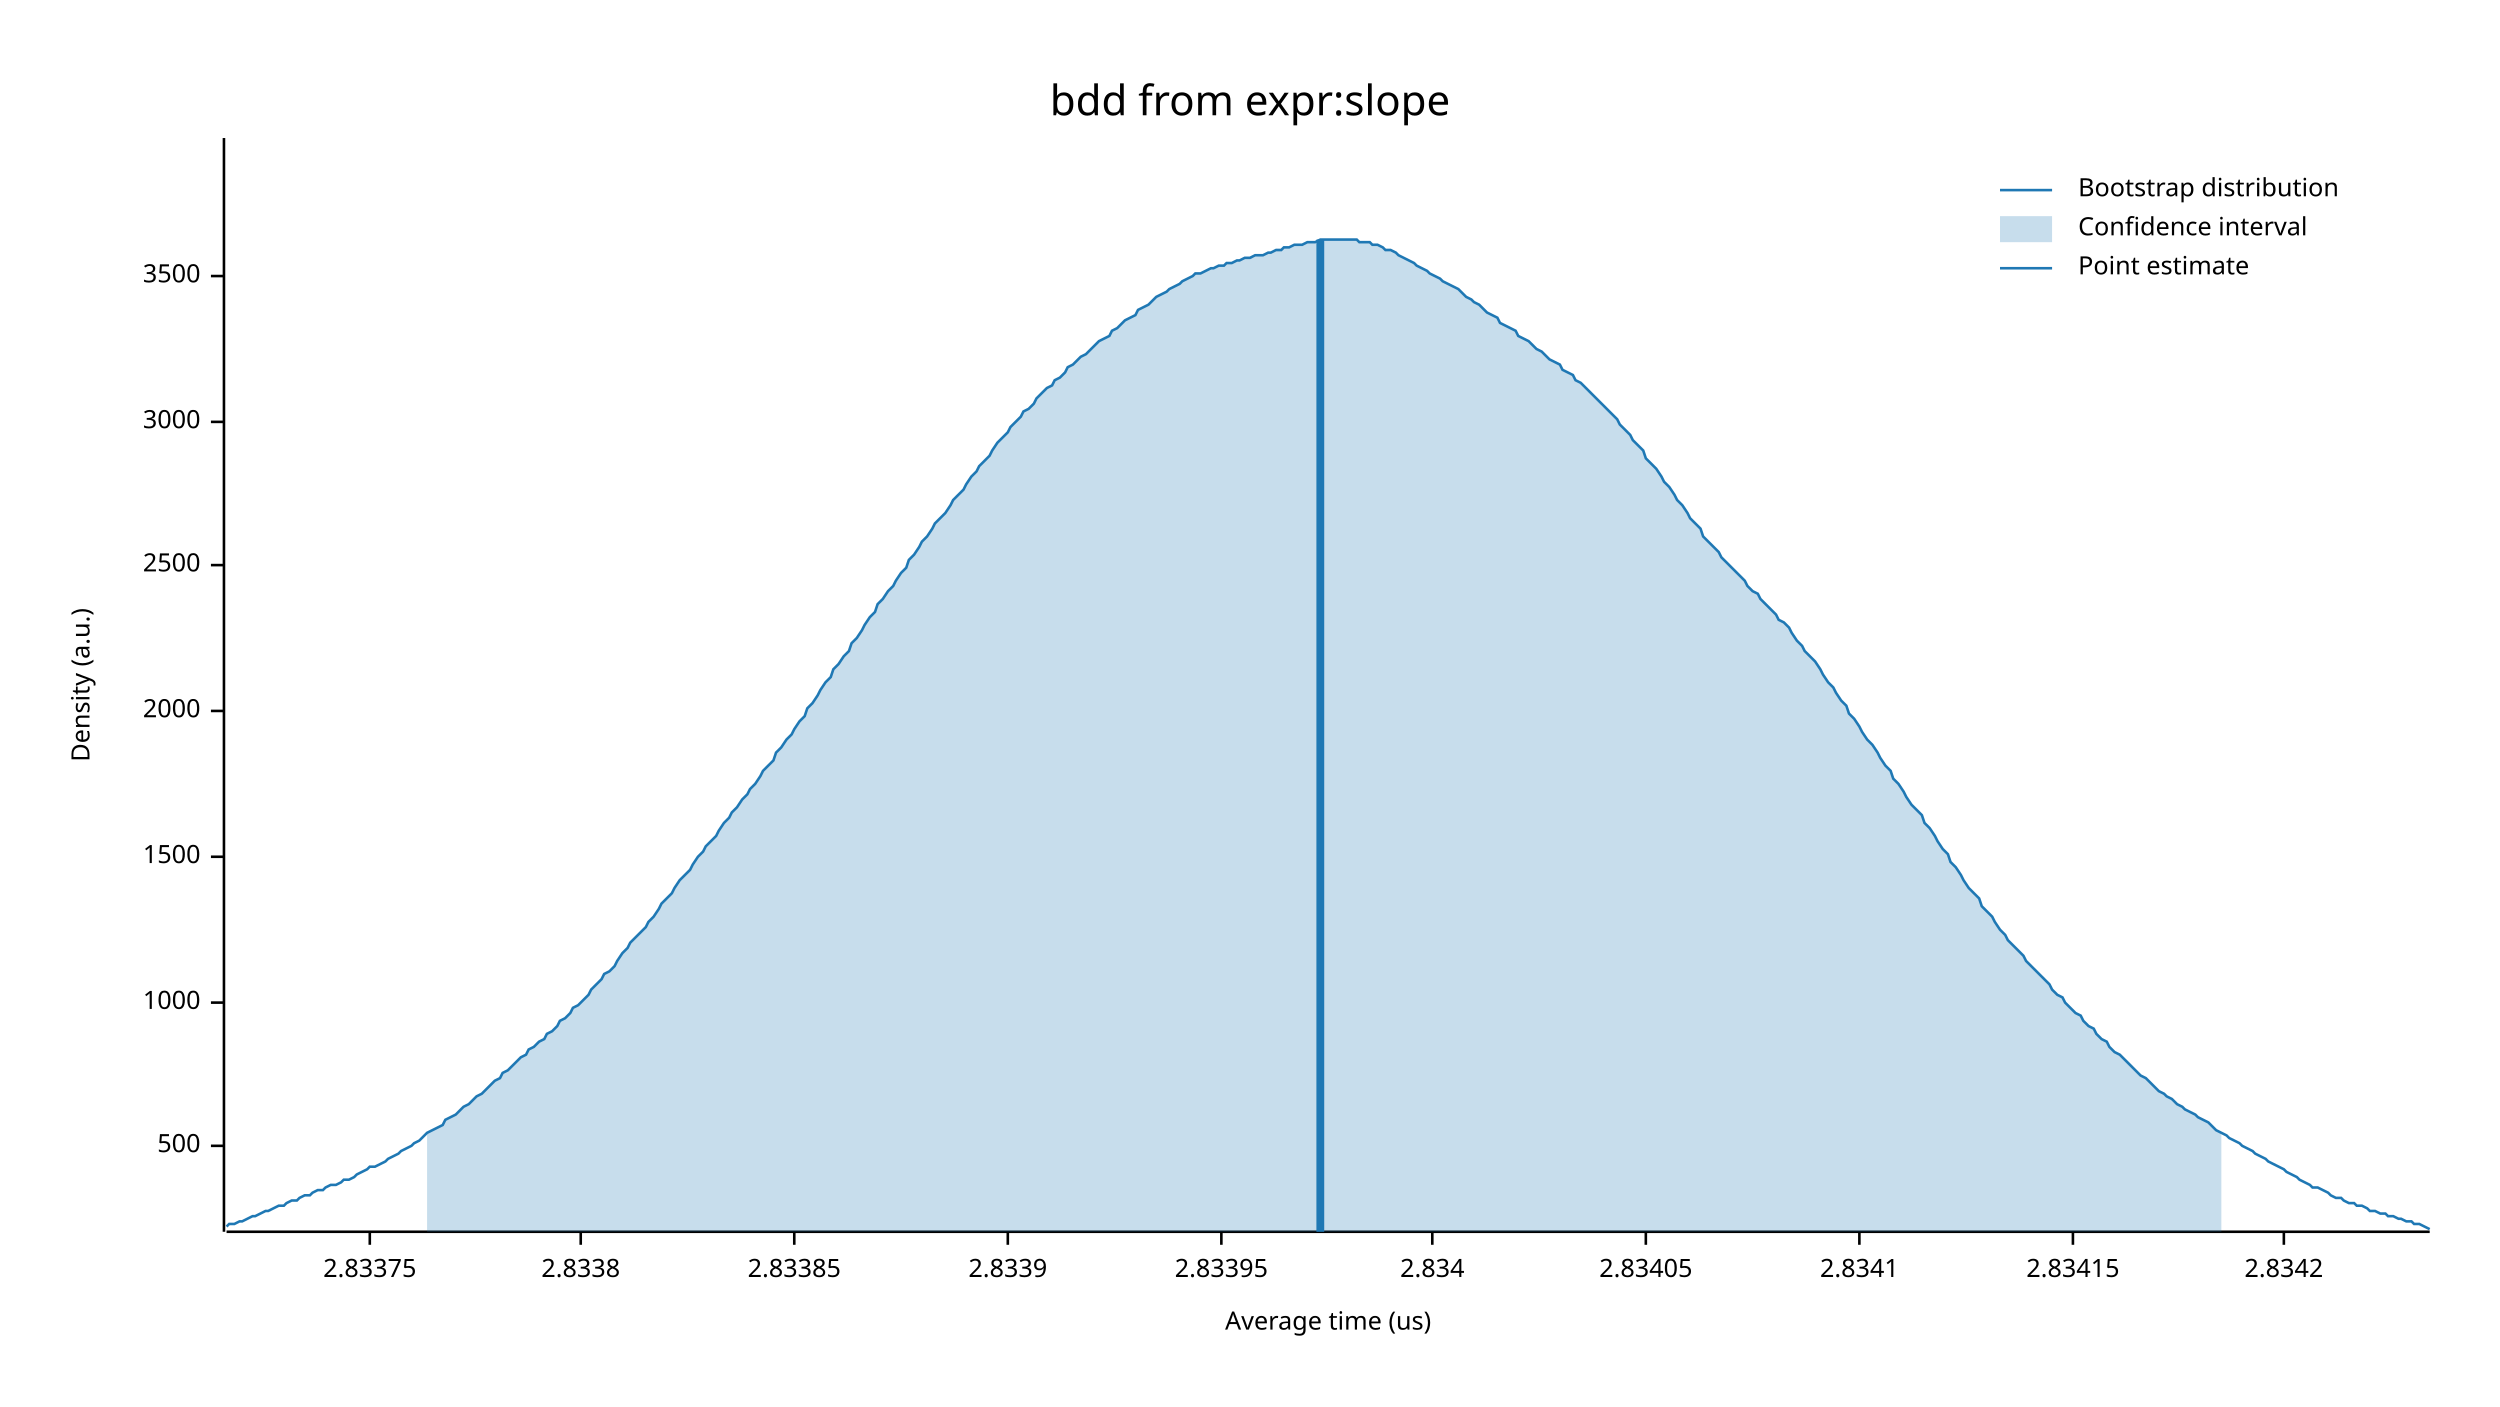
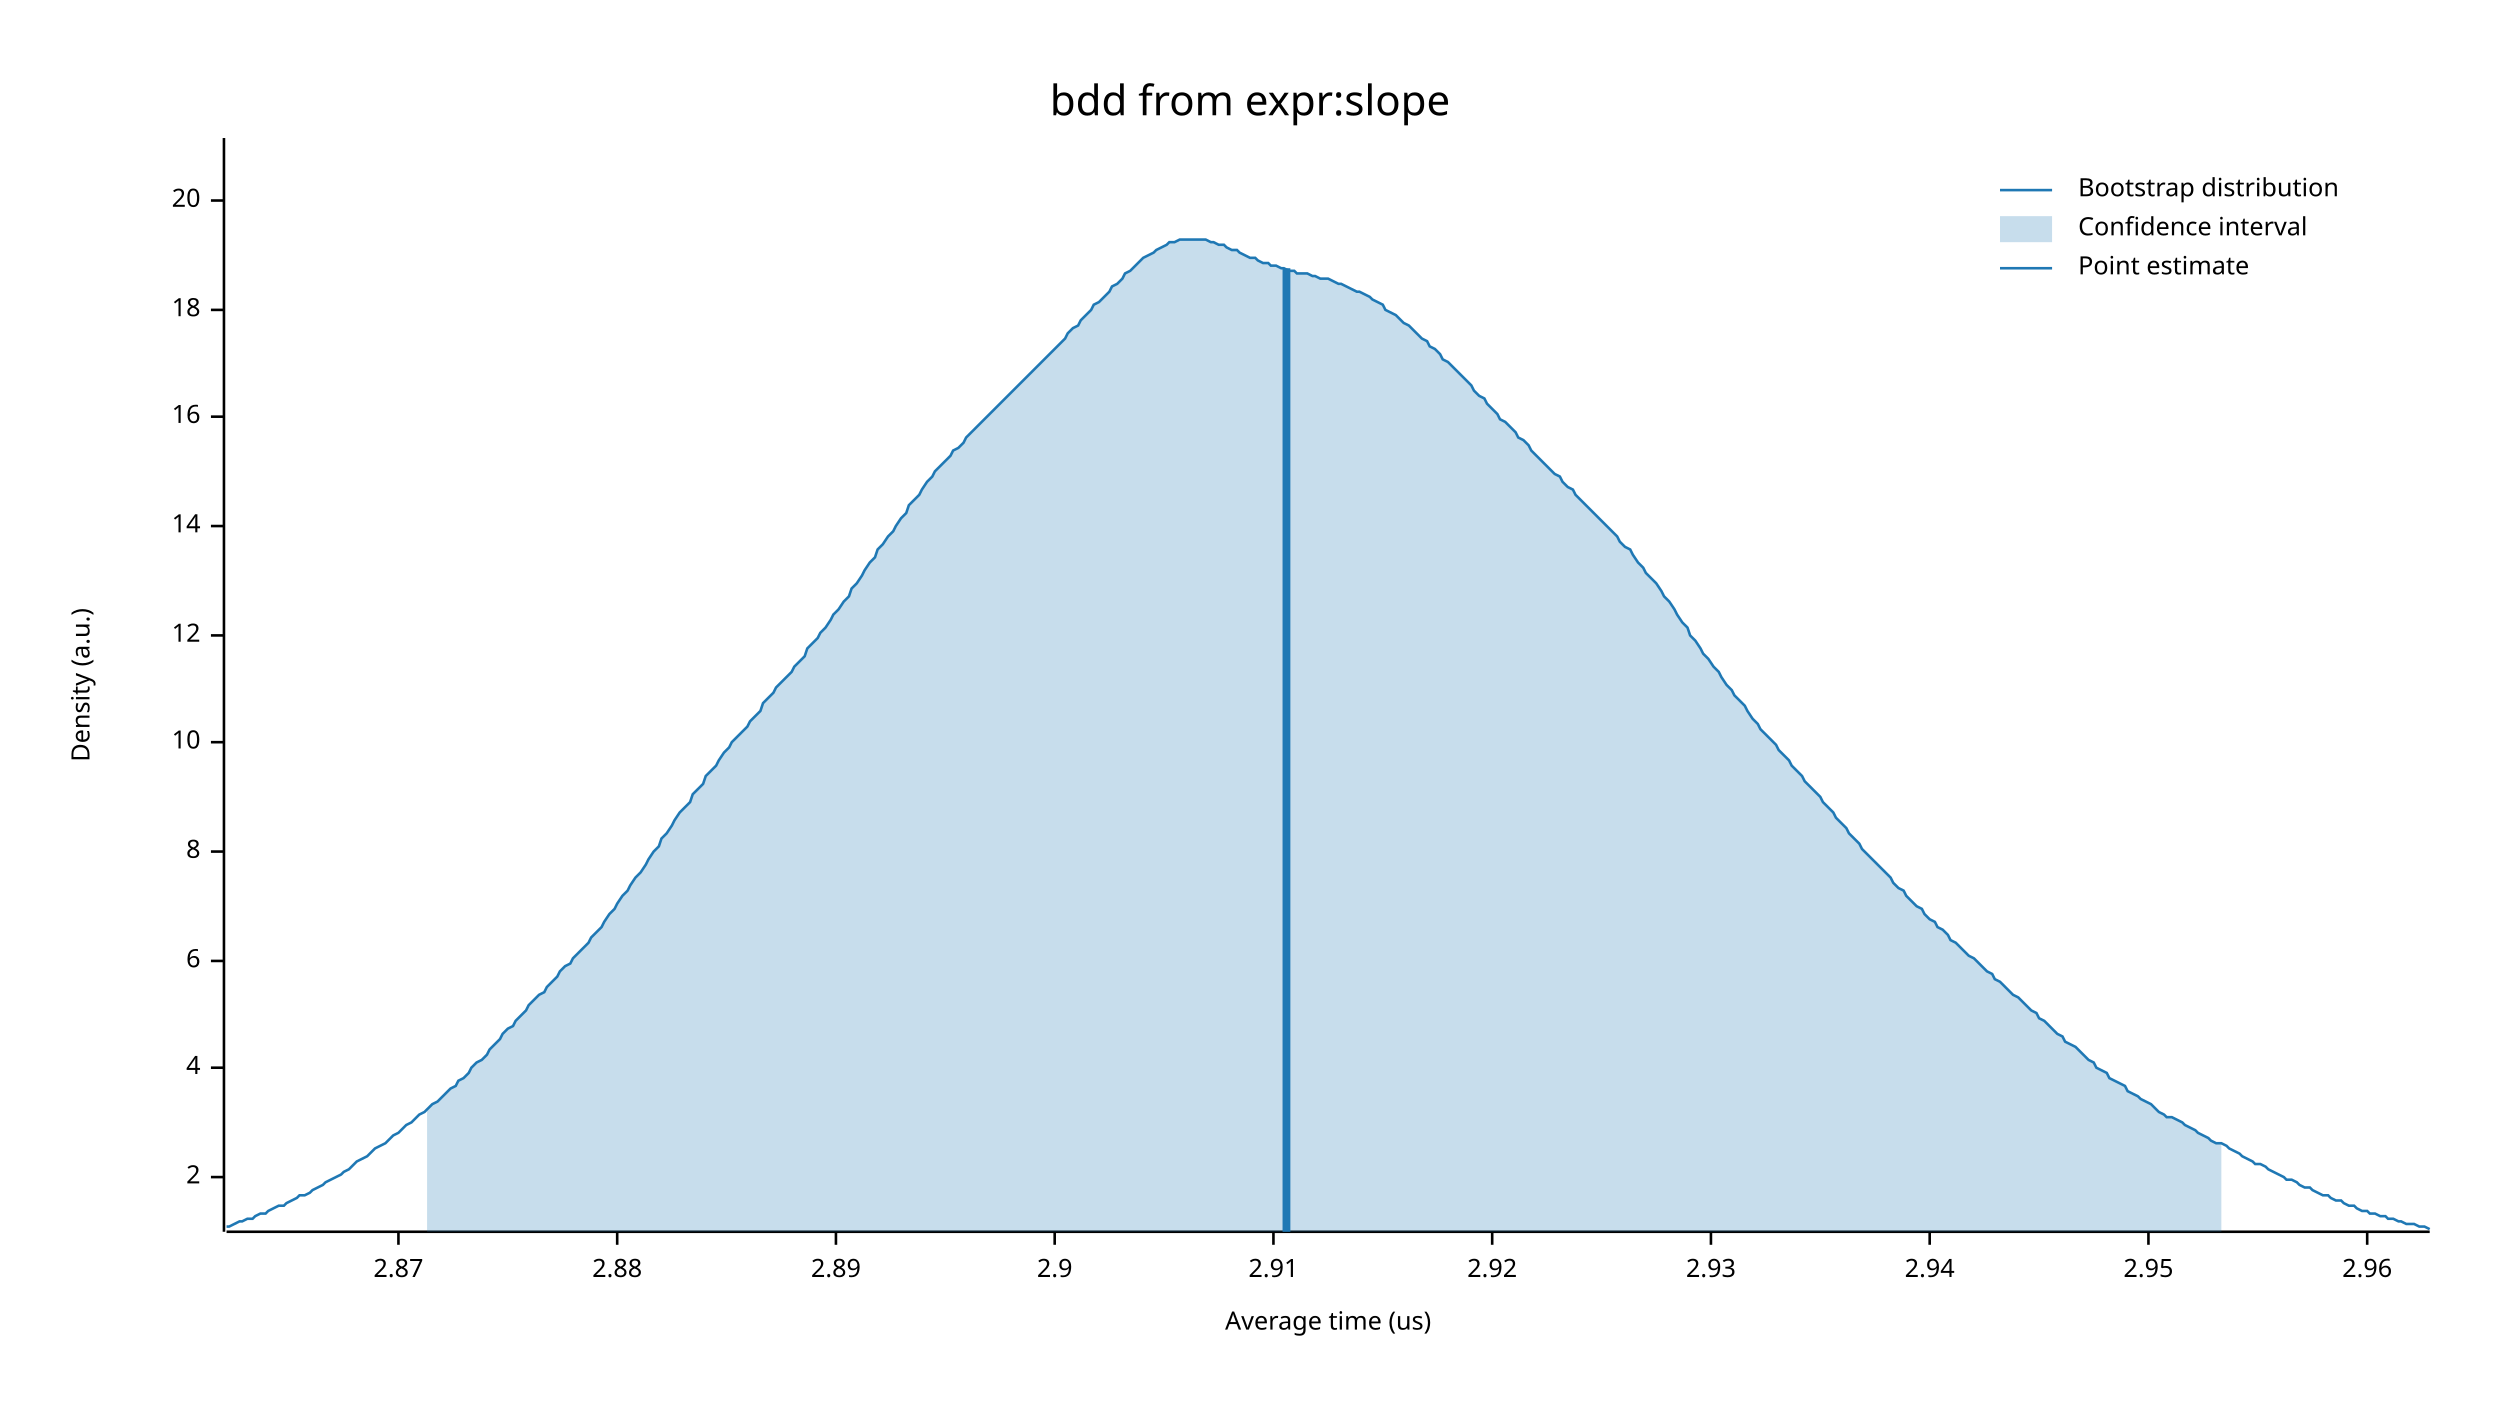
<svg xmlns="http://www.w3.org/2000/svg" width="960" height="540" viewBox="0 0 960 540">
  <text x="480" y="32" dy="0.76em" text-anchor="middle" font-family="sans-serif" font-size="16.129" opacity="1" fill="#000000">
bdd from expr:slope
</text>
  <text x="27" y="263" dy="0.76em" text-anchor="middle" font-family="sans-serif" font-size="9.677" opacity="1" fill="#000000" transform="rotate(270, 27, 263)">
Density (a.u.)
</text>
  <text x="510" y="513" dy="-0.5ex" text-anchor="middle" font-family="sans-serif" font-size="9.677" opacity="1" fill="#000000">
Average time (us)
</text>
  <polyline fill="none" opacity="1" stroke="#000000" stroke-width="1" points="86,53 86,473 " />
-   <text x="77" y="440" dy="0.5ex" text-anchor="end" font-family="sans-serif" font-size="9.677" opacity="1" fill="#000000">
- 500
+   <text x="77" y="452" dy="0.5ex" text-anchor="end" font-family="sans-serif" font-size="9.677" opacity="1" fill="#000000">
+ 2
</text>
-   <polyline fill="none" opacity="1" stroke="#000000" stroke-width="1" points="81,440 86,440 " />
-   <text x="77" y="385" dy="0.5ex" text-anchor="end" font-family="sans-serif" font-size="9.677" opacity="1" fill="#000000">
- 1000
+   <polyline fill="none" opacity="1" stroke="#000000" stroke-width="1" points="81,452 86,452 " />
+   <text x="77" y="410" dy="0.5ex" text-anchor="end" font-family="sans-serif" font-size="9.677" opacity="1" fill="#000000">
+ 4
</text>
-   <polyline fill="none" opacity="1" stroke="#000000" stroke-width="1" points="81,385 86,385 " />
-   <text x="77" y="329" dy="0.5ex" text-anchor="end" font-family="sans-serif" font-size="9.677" opacity="1" fill="#000000">
- 1500
+   <polyline fill="none" opacity="1" stroke="#000000" stroke-width="1" points="81,410 86,410 " />
+   <text x="77" y="369" dy="0.5ex" text-anchor="end" font-family="sans-serif" font-size="9.677" opacity="1" fill="#000000">
+ 6
</text>
-   <polyline fill="none" opacity="1" stroke="#000000" stroke-width="1" points="81,329 86,329 " />
-   <text x="77" y="273" dy="0.5ex" text-anchor="end" font-family="sans-serif" font-size="9.677" opacity="1" fill="#000000">
- 2000
+   <polyline fill="none" opacity="1" stroke="#000000" stroke-width="1" points="81,369 86,369 " />
+   <text x="77" y="327" dy="0.5ex" text-anchor="end" font-family="sans-serif" font-size="9.677" opacity="1" fill="#000000">
+ 8
</text>
-   <polyline fill="none" opacity="1" stroke="#000000" stroke-width="1" points="81,273 86,273 " />
-   <text x="77" y="217" dy="0.5ex" text-anchor="end" font-family="sans-serif" font-size="9.677" opacity="1" fill="#000000">
- 2500
+   <polyline fill="none" opacity="1" stroke="#000000" stroke-width="1" points="81,327 86,327 " />
+   <text x="77" y="285" dy="0.5ex" text-anchor="end" font-family="sans-serif" font-size="9.677" opacity="1" fill="#000000">
+ 10
</text>
-   <polyline fill="none" opacity="1" stroke="#000000" stroke-width="1" points="81,217 86,217 " />
-   <text x="77" y="162" dy="0.5ex" text-anchor="end" font-family="sans-serif" font-size="9.677" opacity="1" fill="#000000">
- 3000
+   <polyline fill="none" opacity="1" stroke="#000000" stroke-width="1" points="81,285 86,285 " />
+   <text x="77" y="244" dy="0.5ex" text-anchor="end" font-family="sans-serif" font-size="9.677" opacity="1" fill="#000000">
+ 12
</text>
-   <polyline fill="none" opacity="1" stroke="#000000" stroke-width="1" points="81,162 86,162 " />
-   <text x="77" y="106" dy="0.5ex" text-anchor="end" font-family="sans-serif" font-size="9.677" opacity="1" fill="#000000">
- 3500
+   <polyline fill="none" opacity="1" stroke="#000000" stroke-width="1" points="81,244 86,244 " />
+   <text x="77" y="202" dy="0.5ex" text-anchor="end" font-family="sans-serif" font-size="9.677" opacity="1" fill="#000000">
+ 14
</text>
-   <polyline fill="none" opacity="1" stroke="#000000" stroke-width="1" points="81,106 86,106 " />
+   <polyline fill="none" opacity="1" stroke="#000000" stroke-width="1" points="81,202 86,202 " />
+   <text x="77" y="160" dy="0.5ex" text-anchor="end" font-family="sans-serif" font-size="9.677" opacity="1" fill="#000000">
+ 16
+ </text>
+   <polyline fill="none" opacity="1" stroke="#000000" stroke-width="1" points="81,160 86,160 " />
+   <text x="77" y="119" dy="0.5ex" text-anchor="end" font-family="sans-serif" font-size="9.677" opacity="1" fill="#000000">
+ 18
+ </text>
+   <polyline fill="none" opacity="1" stroke="#000000" stroke-width="1" points="81,119 86,119 " />
+   <text x="77" y="77" dy="0.5ex" text-anchor="end" font-family="sans-serif" font-size="9.677" opacity="1" fill="#000000">
+ 20
+ </text>
+   <polyline fill="none" opacity="1" stroke="#000000" stroke-width="1" points="81,77 86,77 " />
  <polyline fill="none" opacity="1" stroke="#000000" stroke-width="1" points="87,473 933,473 " />
-   <text x="142" y="483" dy="0.76em" text-anchor="middle" font-family="sans-serif" font-size="9.677" opacity="1" fill="#000000">
- 2.83375
+   <text x="153" y="483" dy="0.76em" text-anchor="middle" font-family="sans-serif" font-size="9.677" opacity="1" fill="#000000">
+ 2.87
</text>
-   <polyline fill="none" opacity="1" stroke="#000000" stroke-width="1" points="142,473 142,478 " />
-   <text x="223" y="483" dy="0.76em" text-anchor="middle" font-family="sans-serif" font-size="9.677" opacity="1" fill="#000000">
- 2.8338
+   <polyline fill="none" opacity="1" stroke="#000000" stroke-width="1" points="153,473 153,478 " />
+   <text x="237" y="483" dy="0.76em" text-anchor="middle" font-family="sans-serif" font-size="9.677" opacity="1" fill="#000000">
+ 2.88
</text>
-   <polyline fill="none" opacity="1" stroke="#000000" stroke-width="1" points="223,473 223,478 " />
-   <text x="305" y="483" dy="0.76em" text-anchor="middle" font-family="sans-serif" font-size="9.677" opacity="1" fill="#000000">
- 2.83385
+   <polyline fill="none" opacity="1" stroke="#000000" stroke-width="1" points="237,473 237,478 " />
+   <text x="321" y="483" dy="0.76em" text-anchor="middle" font-family="sans-serif" font-size="9.677" opacity="1" fill="#000000">
+ 2.89
</text>
-   <polyline fill="none" opacity="1" stroke="#000000" stroke-width="1" points="305,473 305,478 " />
-   <text x="387" y="483" dy="0.76em" text-anchor="middle" font-family="sans-serif" font-size="9.677" opacity="1" fill="#000000">
- 2.8339
+   <polyline fill="none" opacity="1" stroke="#000000" stroke-width="1" points="321,473 321,478 " />
+   <text x="405" y="483" dy="0.76em" text-anchor="middle" font-family="sans-serif" font-size="9.677" opacity="1" fill="#000000">
+ 2.9
</text>
-   <polyline fill="none" opacity="1" stroke="#000000" stroke-width="1" points="387,473 387,478 " />
-   <text x="469" y="483" dy="0.76em" text-anchor="middle" font-family="sans-serif" font-size="9.677" opacity="1" fill="#000000">
- 2.83395
+   <polyline fill="none" opacity="1" stroke="#000000" stroke-width="1" points="405,473 405,478 " />
+   <text x="489" y="483" dy="0.76em" text-anchor="middle" font-family="sans-serif" font-size="9.677" opacity="1" fill="#000000">
+ 2.91
</text>
-   <polyline fill="none" opacity="1" stroke="#000000" stroke-width="1" points="469,473 469,478 " />
-   <text x="550" y="483" dy="0.76em" text-anchor="middle" font-family="sans-serif" font-size="9.677" opacity="1" fill="#000000">
- 2.834
+   <polyline fill="none" opacity="1" stroke="#000000" stroke-width="1" points="489,473 489,478 " />
+   <text x="573" y="483" dy="0.76em" text-anchor="middle" font-family="sans-serif" font-size="9.677" opacity="1" fill="#000000">
+ 2.92
</text>
-   <polyline fill="none" opacity="1" stroke="#000000" stroke-width="1" points="550,473 550,478 " />
-   <text x="632" y="483" dy="0.76em" text-anchor="middle" font-family="sans-serif" font-size="9.677" opacity="1" fill="#000000">
- 2.83405
+   <polyline fill="none" opacity="1" stroke="#000000" stroke-width="1" points="573,473 573,478 " />
+   <text x="657" y="483" dy="0.76em" text-anchor="middle" font-family="sans-serif" font-size="9.677" opacity="1" fill="#000000">
+ 2.93
</text>
-   <polyline fill="none" opacity="1" stroke="#000000" stroke-width="1" points="632,473 632,478 " />
-   <text x="714" y="483" dy="0.76em" text-anchor="middle" font-family="sans-serif" font-size="9.677" opacity="1" fill="#000000">
- 2.8341
+   <polyline fill="none" opacity="1" stroke="#000000" stroke-width="1" points="657,473 657,478 " />
+   <text x="741" y="483" dy="0.76em" text-anchor="middle" font-family="sans-serif" font-size="9.677" opacity="1" fill="#000000">
+ 2.94
</text>
-   <polyline fill="none" opacity="1" stroke="#000000" stroke-width="1" points="714,473 714,478 " />
-   <text x="796" y="483" dy="0.76em" text-anchor="middle" font-family="sans-serif" font-size="9.677" opacity="1" fill="#000000">
- 2.83415
+   <polyline fill="none" opacity="1" stroke="#000000" stroke-width="1" points="741,473 741,478 " />
+   <text x="825" y="483" dy="0.76em" text-anchor="middle" font-family="sans-serif" font-size="9.677" opacity="1" fill="#000000">
+ 2.95
</text>
-   <polyline fill="none" opacity="1" stroke="#000000" stroke-width="1" points="796,473 796,478 " />
-   <text x="877" y="483" dy="0.76em" text-anchor="middle" font-family="sans-serif" font-size="9.677" opacity="1" fill="#000000">
- 2.8342
+   <polyline fill="none" opacity="1" stroke="#000000" stroke-width="1" points="825,473 825,478 " />
+   <text x="909" y="483" dy="0.76em" text-anchor="middle" font-family="sans-serif" font-size="9.677" opacity="1" fill="#000000">
+ 2.96
</text>
-   <polyline fill="none" opacity="1" stroke="#000000" stroke-width="1" points="877,473 877,478 " />
-   <polyline fill="none" opacity="1" stroke="#1F78B4" stroke-width="1" points="87,471 88,470 90,470 92,469 93,469 95,468 97,467 98,467 100,466 102,465 103,465 105,464 107,463 109,463 110,462 112,461 114,461 115,460 117,459 119,459 120,458 122,457 124,457 125,456 127,455 129,455 131,454 132,453 134,453 136,452 137,451 139,450 141,449 142,448 144,448 146,447 148,446 149,445 151,444 153,443 154,442 156,441 158,440 159,439 161,438 163,436 164,435 166,434 168,433 170,432 171,430 173,429 175,428 176,427 178,425 180,424 181,423 183,421 185,420 187,418 188,417 190,415 192,414 193,412 195,411 197,409 198,408 200,406 202,405 203,403 205,402 207,400 209,399 210,397 212,396 214,394 215,392 217,391 219,389 220,387 222,386 224,384 226,382 227,380 229,378 231,376 232,374 234,373 236,371 237,369 239,366 241,364 242,362 244,360 246,358 248,356 249,354 251,352 253,349 254,347 256,345 258,343 259,341 261,338 263,336 265,334 266,332 268,329 270,327 271,325 273,323 275,321 276,319 278,316 280,314 281,312 283,310 285,307 287,305 288,303 290,301 292,298 293,296 295,294 297,292 298,289 300,287 302,284 304,282 305,280 307,277 309,275 310,272 312,270 314,267 315,265 317,262 319,260 320,257 322,255 324,252 326,250 327,247 329,245 331,242 332,240 334,237 336,235 337,232 339,230 341,227 343,225 344,223 346,220 348,218 349,215 351,213 353,210 354,208 356,206 358,203 359,201 361,199 363,197 365,194 366,192 368,190 370,188 371,186 373,183 375,181 376,179 378,177 380,175 381,173 383,170 385,168 387,166 388,164 390,162 392,160 393,158 395,157 397,155 398,153 400,151 402,149 404,148 405,146 407,145 409,143 410,141 412,140 414,138 415,137 417,136 419,134 420,133 422,131 424,130 426,129 427,127 429,126 431,124 432,123 434,122 436,121 437,119 439,118 441,117 443,115 444,114 446,113 448,112 449,111 451,110 453,109 454,108 456,107 458,106 459,105 461,105 463,104 465,103 466,103 468,102 470,102 471,101 473,101 475,100 476,100 478,99 480,99 482,98 483,98 485,98 487,97 488,97 490,96 492,96 493,95 495,95 497,94 498,94 500,94 502,93 504,93 505,93 507,92 509,92 510,92 512,92 514,92 515,92 517,92 519,92 521,92 522,93 524,93 526,93 527,94 529,94 531,95 532,96 534,96 536,97 537,98 539,99 541,100 543,101 544,102 546,103 548,104 549,105 551,106 553,107 554,108 556,109 558,110 560,111 561,112 563,114 565,115 566,116 568,117 570,119 571,120 573,121 575,122 576,124 578,125 580,126 582,127 583,129 585,130 587,131 588,132 590,134 592,135 593,136 595,138 597,139 599,140 600,142 602,143 604,144 605,146 607,147 609,149 610,150 612,152 614,154 615,155 617,157 619,159 621,161 622,163 624,165 626,167 627,169 629,171 631,173 632,176 634,178 636,180 638,183 639,185 641,187 643,190 644,192 646,194 648,197 649,199 651,201 653,203 654,206 656,208 658,210 660,212 661,214 663,216 665,218 666,219 668,221 670,223 671,225 673,227 675,228 676,230 678,232 680,234 682,236 683,238 685,239 687,241 688,243 690,246 692,248 693,250 695,252 697,254 699,257 700,259 702,262 704,264 705,266 707,269 709,271 710,274 712,276 714,279 715,281 717,284 719,286 721,289 722,291 724,294 726,296 727,299 729,301 731,304 732,306 734,309 736,311 738,313 739,316 741,318 743,321 744,323 746,326 748,328 749,331 751,333 753,336 754,338 756,341 758,343 760,345 761,348 763,350 765,352 766,354 768,357 770,359 771,361 773,363 775,365 777,367 778,369 780,371 782,373 783,374 785,376 787,378 788,380 790,382 792,383 793,385 795,387 797,389 799,390 800,392 802,394 804,395 805,397 807,399 809,400 810,402 812,404 814,405 816,407 817,408 819,410 821,412 822,413 824,414 826,416 827,417 829,419 831,420 832,421 834,422 836,424 838,425 839,426 841,427 843,428 844,429 846,430 848,431 849,432 851,434 853,435 855,436 856,437 858,438 860,439 861,440 863,441 865,442 866,443 868,444 870,445 871,446 873,447 875,448 877,449 878,450 880,451 882,452 883,453 885,454 887,455 888,456 890,456 892,457 894,458 895,459 897,460 899,460 900,461 902,462 904,462 905,463 907,463 909,464 910,465 912,465 914,466 916,466 917,467 919,467 921,468 922,468 924,469 926,469 927,470 929,470 931,471 933,472 " />
-   <polygon opacity="0.25" fill="#1F78B4" points="164,435 166,434 168,433 170,432 171,430 173,429 175,428 176,427 178,425 180,424 181,423 183,421 185,420 187,418 188,417 190,415 192,414 193,412 195,411 197,409 198,408 200,406 202,405 203,403 205,402 207,400 209,399 210,397 212,396 214,394 215,392 217,391 219,389 220,387 222,386 224,384 226,382 227,380 229,378 231,376 232,374 234,373 236,371 237,369 239,366 241,364 242,362 244,360 246,358 248,356 249,354 251,352 253,349 254,347 256,345 258,343 259,341 261,338 263,336 265,334 266,332 268,329 270,327 271,325 273,323 275,321 276,319 278,316 280,314 281,312 283,310 285,307 287,305 288,303 290,301 292,298 293,296 295,294 297,292 298,289 300,287 302,284 304,282 305,280 307,277 309,275 310,272 312,270 314,267 315,265 317,262 319,260 320,257 322,255 324,252 326,250 327,247 329,245 331,242 332,240 334,237 336,235 337,232 339,230 341,227 343,225 344,223 346,220 348,218 349,215 351,213 353,210 354,208 356,206 358,203 359,201 361,199 363,197 365,194 366,192 368,190 370,188 371,186 373,183 375,181 376,179 378,177 380,175 381,173 383,170 385,168 387,166 388,164 390,162 392,160 393,158 395,157 397,155 398,153 400,151 402,149 404,148 405,146 407,145 409,143 410,141 412,140 414,138 415,137 417,136 419,134 420,133 422,131 424,130 426,129 427,127 429,126 431,124 432,123 434,122 436,121 437,119 439,118 441,117 443,115 444,114 446,113 448,112 449,111 451,110 453,109 454,108 456,107 458,106 459,105 461,105 463,104 465,103 466,103 468,102 470,102 471,101 473,101 475,100 476,100 478,99 480,99 482,98 483,98 485,98 487,97 488,97 490,96 492,96 493,95 495,95 497,94 498,94 500,94 502,93 504,93 505,93 507,92 509,92 510,92 512,92 514,92 515,92 517,92 519,92 521,92 522,93 524,93 526,93 527,94 529,94 531,95 532,96 534,96 536,97 537,98 539,99 541,100 543,101 544,102 546,103 548,104 549,105 551,106 553,107 554,108 556,109 558,110 560,111 561,112 563,114 565,115 566,116 568,117 570,119 571,120 573,121 575,122 576,124 578,125 580,126 582,127 583,129 585,130 587,131 588,132 590,134 592,135 593,136 595,138 597,139 599,140 600,142 602,143 604,144 605,146 607,147 609,149 610,150 612,152 614,154 615,155 617,157 619,159 621,161 622,163 624,165 626,167 627,169 629,171 631,173 632,176 634,178 636,180 638,183 639,185 641,187 643,190 644,192 646,194 648,197 649,199 651,201 653,203 654,206 656,208 658,210 660,212 661,214 663,216 665,218 666,219 668,221 670,223 671,225 673,227 675,228 676,230 678,232 680,234 682,236 683,238 685,239 687,241 688,243 690,246 692,248 693,250 695,252 697,254 699,257 700,259 702,262 704,264 705,266 707,269 709,271 710,274 712,276 714,279 715,281 717,284 719,286 721,289 722,291 724,294 726,296 727,299 729,301 731,304 732,306 734,309 736,311 738,313 739,316 741,318 743,321 744,323 746,326 748,328 749,331 751,333 753,336 754,338 756,341 758,343 760,345 761,348 763,350 765,352 766,354 768,357 770,359 771,361 773,363 775,365 777,367 778,369 780,371 782,373 783,374 785,376 787,378 788,380 790,382 792,383 793,385 795,387 797,389 799,390 800,392 802,394 804,395 805,397 807,399 809,400 810,402 812,404 814,405 816,407 817,408 819,410 821,412 822,413 824,414 826,416 827,417 829,419 831,420 832,421 834,422 836,424 838,425 839,426 841,427 843,428 844,429 846,430 848,431 849,432 851,434 853,435 853,473 164,473 " />
-   <polyline fill="none" opacity="1" stroke="#1F78B4" stroke-width="3" points="507,473 507,92 " />
+   <polyline fill="none" opacity="1" stroke="#000000" stroke-width="1" points="909,473 909,478 " />
+   <polyline fill="none" opacity="1" stroke="#1F78B4" stroke-width="1" points="87,471 88,471 90,470 92,469 93,469 95,468 97,468 98,467 100,466 102,466 103,465 105,464 107,463 109,463 110,462 112,461 114,460 115,459 117,459 119,458 120,457 122,456 124,455 125,454 127,453 129,452 131,451 132,450 134,449 136,447 137,446 139,445 141,444 142,443 144,441 146,440 148,439 149,438 151,436 153,435 154,434 156,432 158,431 159,430 161,428 163,427 164,426 166,424 168,423 170,421 171,420 173,418 175,417 176,415 178,414 180,412 181,410 183,408 185,407 187,405 188,403 190,401 192,399 193,397 195,395 197,394 198,392 200,390 202,388 203,386 205,384 207,382 209,381 210,379 212,377 214,375 215,373 217,371 219,370 220,368 222,366 224,364 226,362 227,360 229,358 231,356 232,354 234,351 236,349 237,347 239,344 241,342 242,340 244,337 246,335 248,332 249,330 251,327 253,325 254,322 256,320 258,317 259,315 261,312 263,310 265,308 266,305 268,303 270,301 271,298 273,296 275,294 276,292 278,289 280,287 281,285 283,283 285,281 287,279 288,277 290,275 292,273 293,270 295,268 297,266 298,264 300,262 302,260 304,258 305,256 307,254 309,252 310,249 312,247 314,245 315,243 317,241 319,238 320,236 322,234 324,231 326,229 327,226 329,224 331,221 332,219 334,216 336,214 337,211 339,209 341,206 343,204 344,202 346,199 348,197 349,194 351,192 353,190 354,188 356,185 358,183 359,181 361,179 363,177 365,175 366,173 368,172 370,170 371,168 373,166 375,164 376,163 378,161 380,159 381,158 383,156 385,154 387,152 388,151 390,149 392,147 393,146 395,144 397,142 398,141 400,139 402,137 404,135 405,134 407,132 409,130 410,128 412,126 414,125 415,123 417,121 419,119 420,117 422,116 424,114 426,112 427,110 429,109 431,107 432,105 434,104 436,102 437,101 439,99 441,98 443,97 444,96 446,95 448,94 449,93 451,93 453,92 454,92 456,92 458,92 459,92 461,92 463,92 465,93 466,93 468,94 470,94 471,95 473,96 475,96 476,97 478,98 480,99 482,99 483,100 485,101 487,101 488,102 490,102 492,103 493,103 495,104 497,104 498,105 500,105 502,105 504,106 505,106 507,107 509,107 510,107 512,108 514,109 515,109 517,110 519,111 521,112 522,112 524,113 526,114 527,115 529,116 531,117 532,119 534,120 536,121 537,122 539,124 541,125 543,127 544,128 546,130 548,131 549,133 551,134 553,136 554,138 556,139 558,141 560,143 561,144 563,146 565,148 566,150 568,152 570,153 571,155 573,157 575,159 576,161 578,162 580,164 582,166 583,168 585,169 587,171 588,173 590,175 592,177 593,178 595,180 597,182 599,183 600,185 602,187 604,188 605,190 607,192 609,194 610,195 612,197 614,199 615,200 617,202 619,204 621,206 622,208 624,210 626,211 627,213 629,216 631,218 632,220 634,222 636,224 638,227 639,229 641,231 643,234 644,236 646,239 648,241 649,244 651,246 653,249 654,251 656,253 658,256 660,258 661,260 663,263 665,265 666,267 668,269 670,271 671,273 673,276 675,278 676,280 678,282 680,284 682,286 683,288 685,290 687,292 688,294 690,296 692,298 693,300 695,302 697,304 699,306 700,308 702,310 704,312 705,314 707,316 709,318 710,320 712,322 714,324 715,326 717,328 719,330 721,332 722,333 724,335 726,337 727,339 729,341 731,342 732,344 734,346 736,348 738,349 739,351 741,353 743,354 744,356 746,357 748,359 749,361 751,362 753,364 754,365 756,367 758,368 760,370 761,371 763,373 765,374 766,376 768,377 770,379 771,380 773,382 775,383 777,385 778,386 780,388 782,389 783,391 785,392 787,394 788,395 790,397 792,398 793,400 795,401 797,402 799,404 800,405 802,407 804,408 805,410 807,411 809,412 810,414 812,415 814,416 816,417 817,419 819,420 821,421 822,422 824,423 826,424 827,425 829,427 831,428 832,429 834,429 836,430 838,431 839,432 841,433 843,434 844,435 846,436 848,437 849,438 851,439 853,439 855,440 856,441 858,442 860,443 861,444 863,445 865,446 866,447 868,447 870,448 871,449 873,450 875,451 877,452 878,453 880,453 882,454 883,455 885,456 887,456 888,457 890,458 892,459 894,459 895,460 897,461 899,461 900,462 902,463 904,463 905,464 907,465 909,465 910,466 912,466 914,467 916,467 917,468 919,468 921,469 922,469 924,470 926,470 927,470 929,471 931,471 933,472 " />
+   <polygon opacity="0.25" fill="#1F78B4" points="164,426 166,424 168,423 170,421 171,420 173,418 175,417 176,415 178,414 180,412 181,410 183,408 185,407 187,405 188,403 190,401 192,399 193,397 195,395 197,394 198,392 200,390 202,388 203,386 205,384 207,382 209,381 210,379 212,377 214,375 215,373 217,371 219,370 220,368 222,366 224,364 226,362 227,360 229,358 231,356 232,354 234,351 236,349 237,347 239,344 241,342 242,340 244,337 246,335 248,332 249,330 251,327 253,325 254,322 256,320 258,317 259,315 261,312 263,310 265,308 266,305 268,303 270,301 271,298 273,296 275,294 276,292 278,289 280,287 281,285 283,283 285,281 287,279 288,277 290,275 292,273 293,270 295,268 297,266 298,264 300,262 302,260 304,258 305,256 307,254 309,252 310,249 312,247 314,245 315,243 317,241 319,238 320,236 322,234 324,231 326,229 327,226 329,224 331,221 332,219 334,216 336,214 337,211 339,209 341,206 343,204 344,202 346,199 348,197 349,194 351,192 353,190 354,188 356,185 358,183 359,181 361,179 363,177 365,175 366,173 368,172 370,170 371,168 373,166 375,164 376,163 378,161 380,159 381,158 383,156 385,154 387,152 388,151 390,149 392,147 393,146 395,144 397,142 398,141 400,139 402,137 404,135 405,134 407,132 409,130 410,128 412,126 414,125 415,123 417,121 419,119 420,117 422,116 424,114 426,112 427,110 429,109 431,107 432,105 434,104 436,102 437,101 439,99 441,98 443,97 444,96 446,95 448,94 449,93 451,93 453,92 454,92 456,92 458,92 459,92 461,92 463,92 465,93 466,93 468,94 470,94 471,95 473,96 475,96 476,97 478,98 480,99 482,99 483,100 485,101 487,101 488,102 490,102 492,103 493,103 495,104 497,104 498,105 500,105 502,105 504,106 505,106 507,107 509,107 510,107 512,108 514,109 515,109 517,110 519,111 521,112 522,112 524,113 526,114 527,115 529,116 531,117 532,119 534,120 536,121 537,122 539,124 541,125 543,127 544,128 546,130 548,131 549,133 551,134 553,136 554,138 556,139 558,141 560,143 561,144 563,146 565,148 566,150 568,152 570,153 571,155 573,157 575,159 576,161 578,162 580,164 582,166 583,168 585,169 587,171 588,173 590,175 592,177 593,178 595,180 597,182 599,183 600,185 602,187 604,188 605,190 607,192 609,194 610,195 612,197 614,199 615,200 617,202 619,204 621,206 622,208 624,210 626,211 627,213 629,216 631,218 632,220 634,222 636,224 638,227 639,229 641,231 643,234 644,236 646,239 648,241 649,244 651,246 653,249 654,251 656,253 658,256 660,258 661,260 663,263 665,265 666,267 668,269 670,271 671,273 673,276 675,278 676,280 678,282 680,284 682,286 683,288 685,290 687,292 688,294 690,296 692,298 693,300 695,302 697,304 699,306 700,308 702,310 704,312 705,314 707,316 709,318 710,320 712,322 714,324 715,326 717,328 719,330 721,332 722,333 724,335 726,337 727,339 729,341 731,342 732,344 734,346 736,348 738,349 739,351 741,353 743,354 744,356 746,357 748,359 749,361 751,362 753,364 754,365 756,367 758,368 760,370 761,371 763,373 765,374 766,376 768,377 770,379 771,380 773,382 775,383 777,385 778,386 780,388 782,389 783,391 785,392 787,394 788,395 790,397 792,398 793,400 795,401 797,402 799,404 800,405 802,407 804,408 805,410 807,411 809,412 810,414 812,415 814,416 816,417 817,419 819,420 821,421 822,422 824,423 826,424 827,425 829,427 831,428 832,429 834,429 836,430 838,431 839,432 841,433 843,434 844,435 846,436 848,437 849,438 851,439 853,439 853,473 164,473 " />
+   <polyline fill="none" opacity="1" stroke="#1F78B4" stroke-width="3" points="494,473 494,103 " />
  <text x="798" y="68" dy="0.76em" text-anchor="start" font-family="sans-serif" font-size="9.677" opacity="1" fill="#000000">
Bootstrap distribution
</text>
  <text x="798" y="83" dy="0.76em" text-anchor="start" font-family="sans-serif" font-size="9.677" opacity="1" fill="#000000">
Confidence interval
</text>
  <text x="798" y="98" dy="0.76em" text-anchor="start" font-family="sans-serif" font-size="9.677" opacity="1" fill="#000000">
Point estimate
</text>
  <polyline fill="none" opacity="1" stroke="#1F78B4" stroke-width="1" points="768,73 788,73 " />
  <rect x="768" y="83" width="20" height="10" opacity="0.25" fill="#1F78B4" stroke="none" />
  <polyline fill="none" opacity="1" stroke="#1F78B4" stroke-width="1" points="768,103 788,103 " />
</svg>
